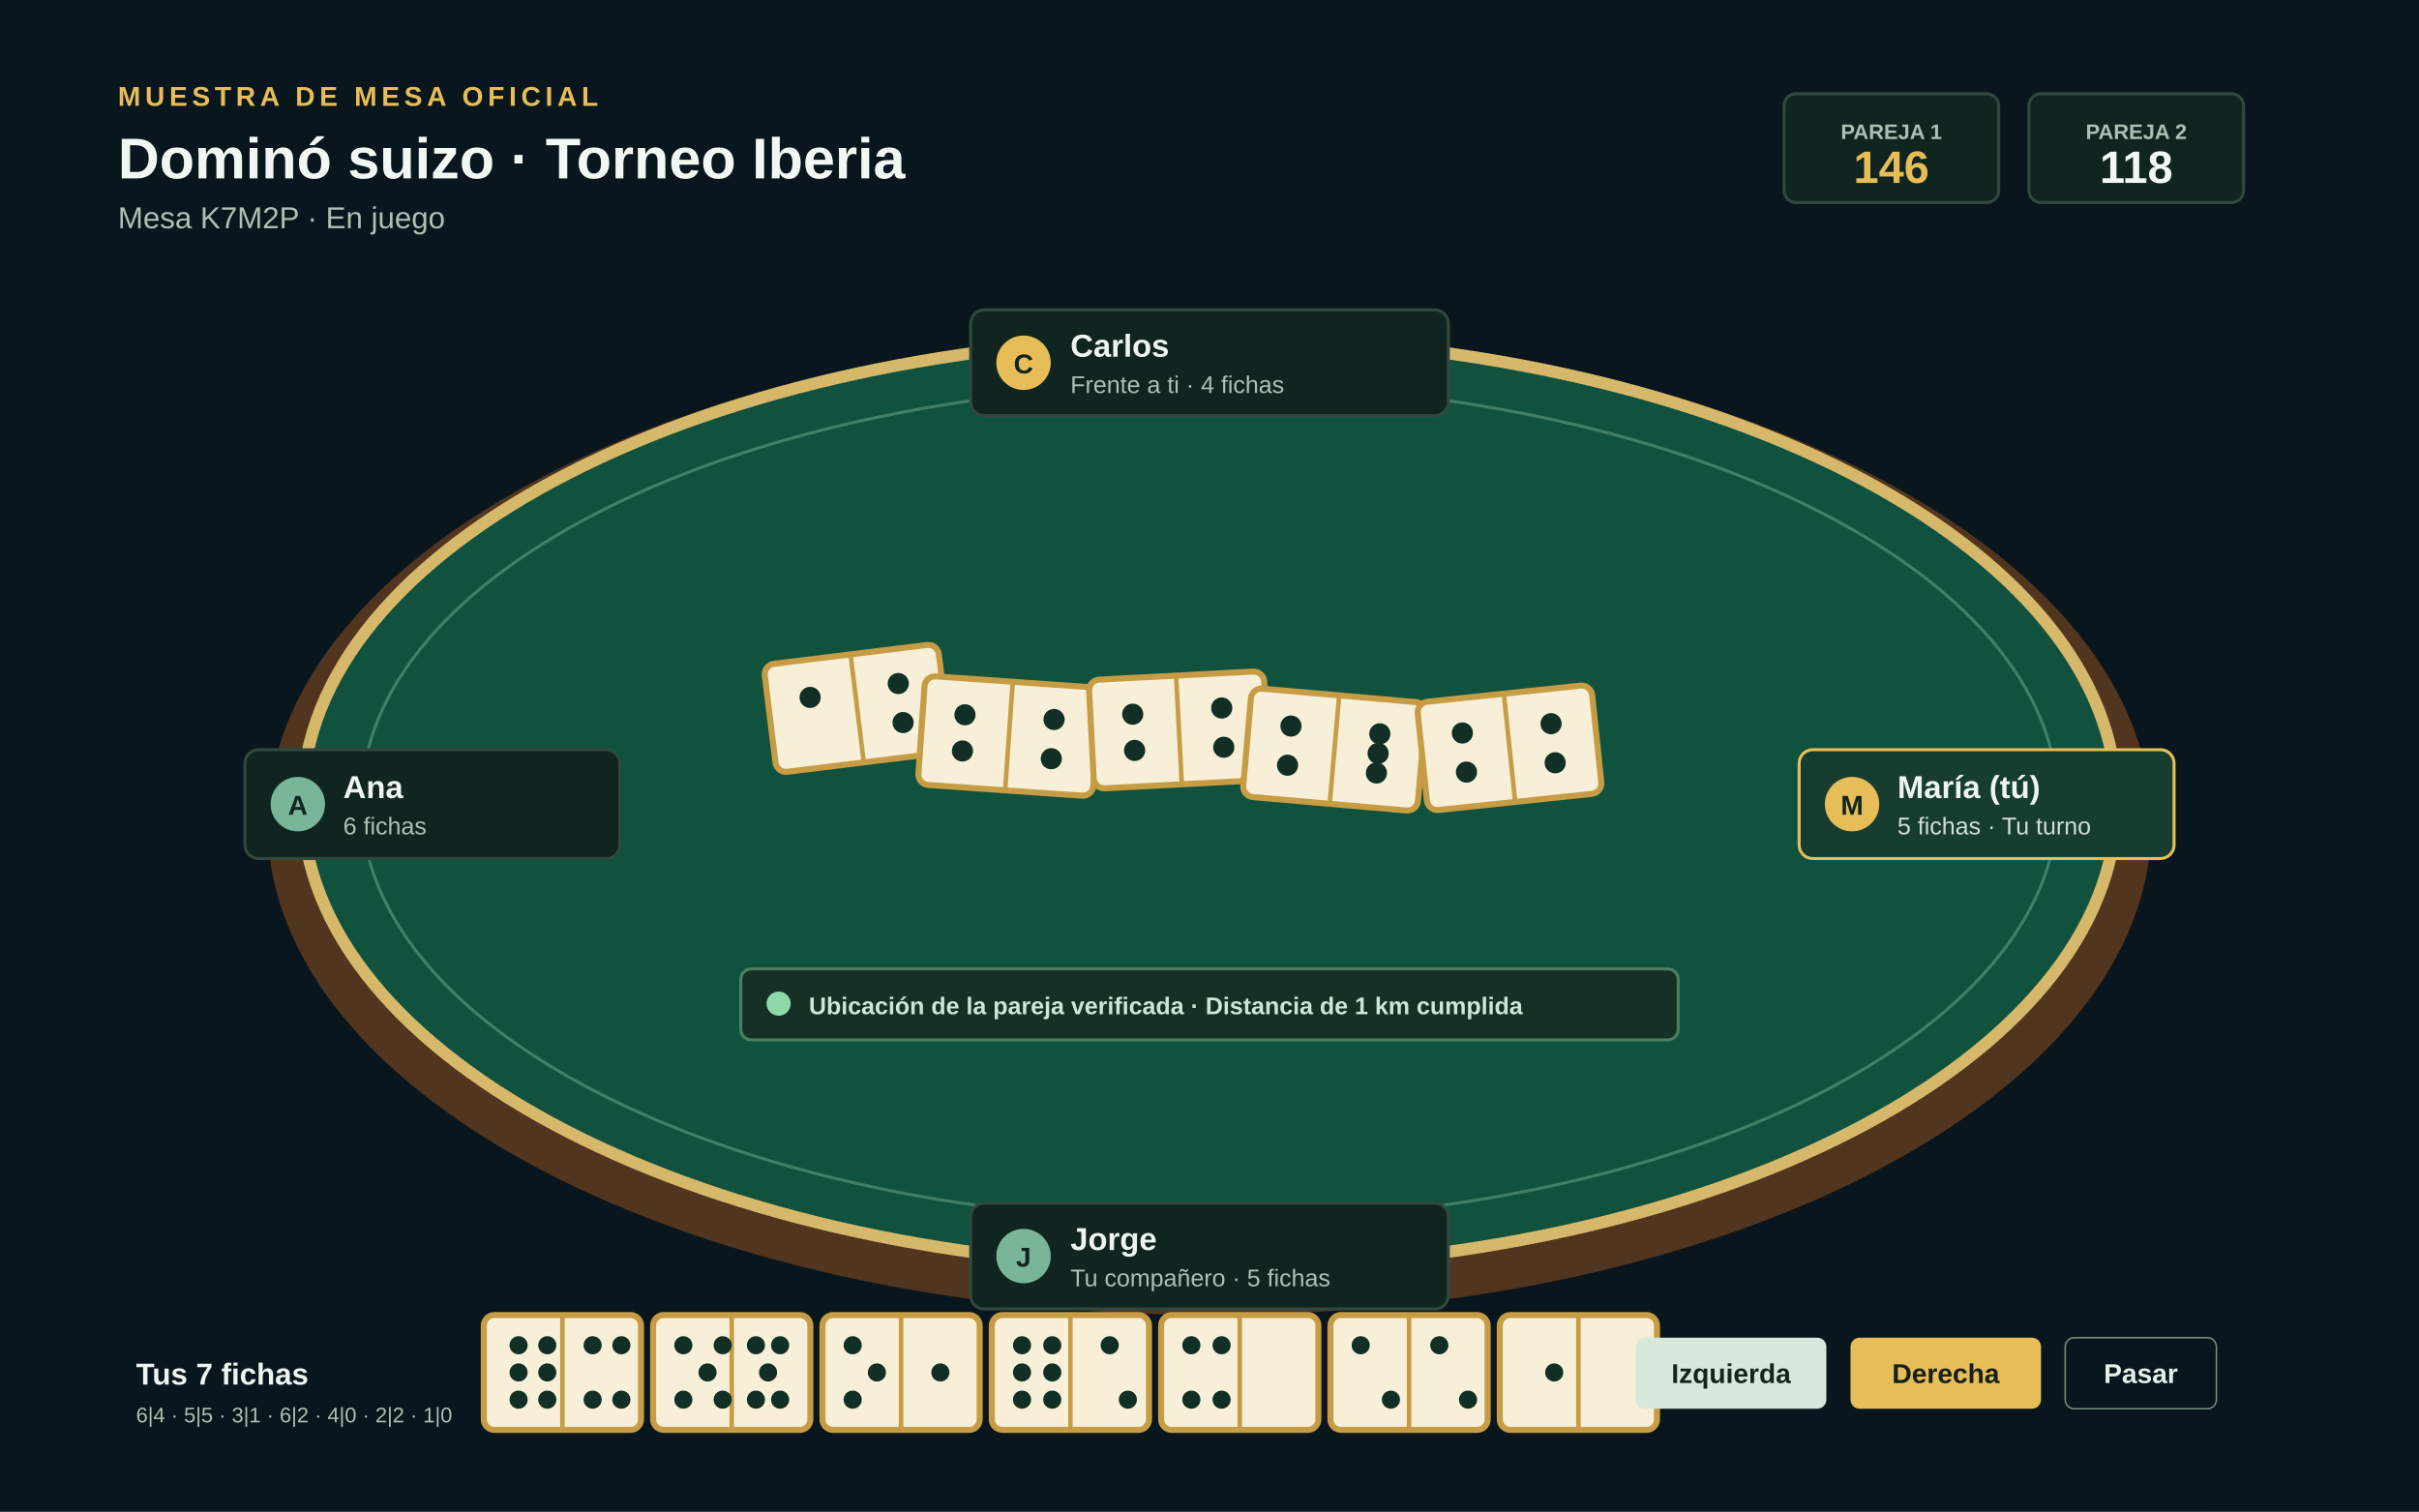
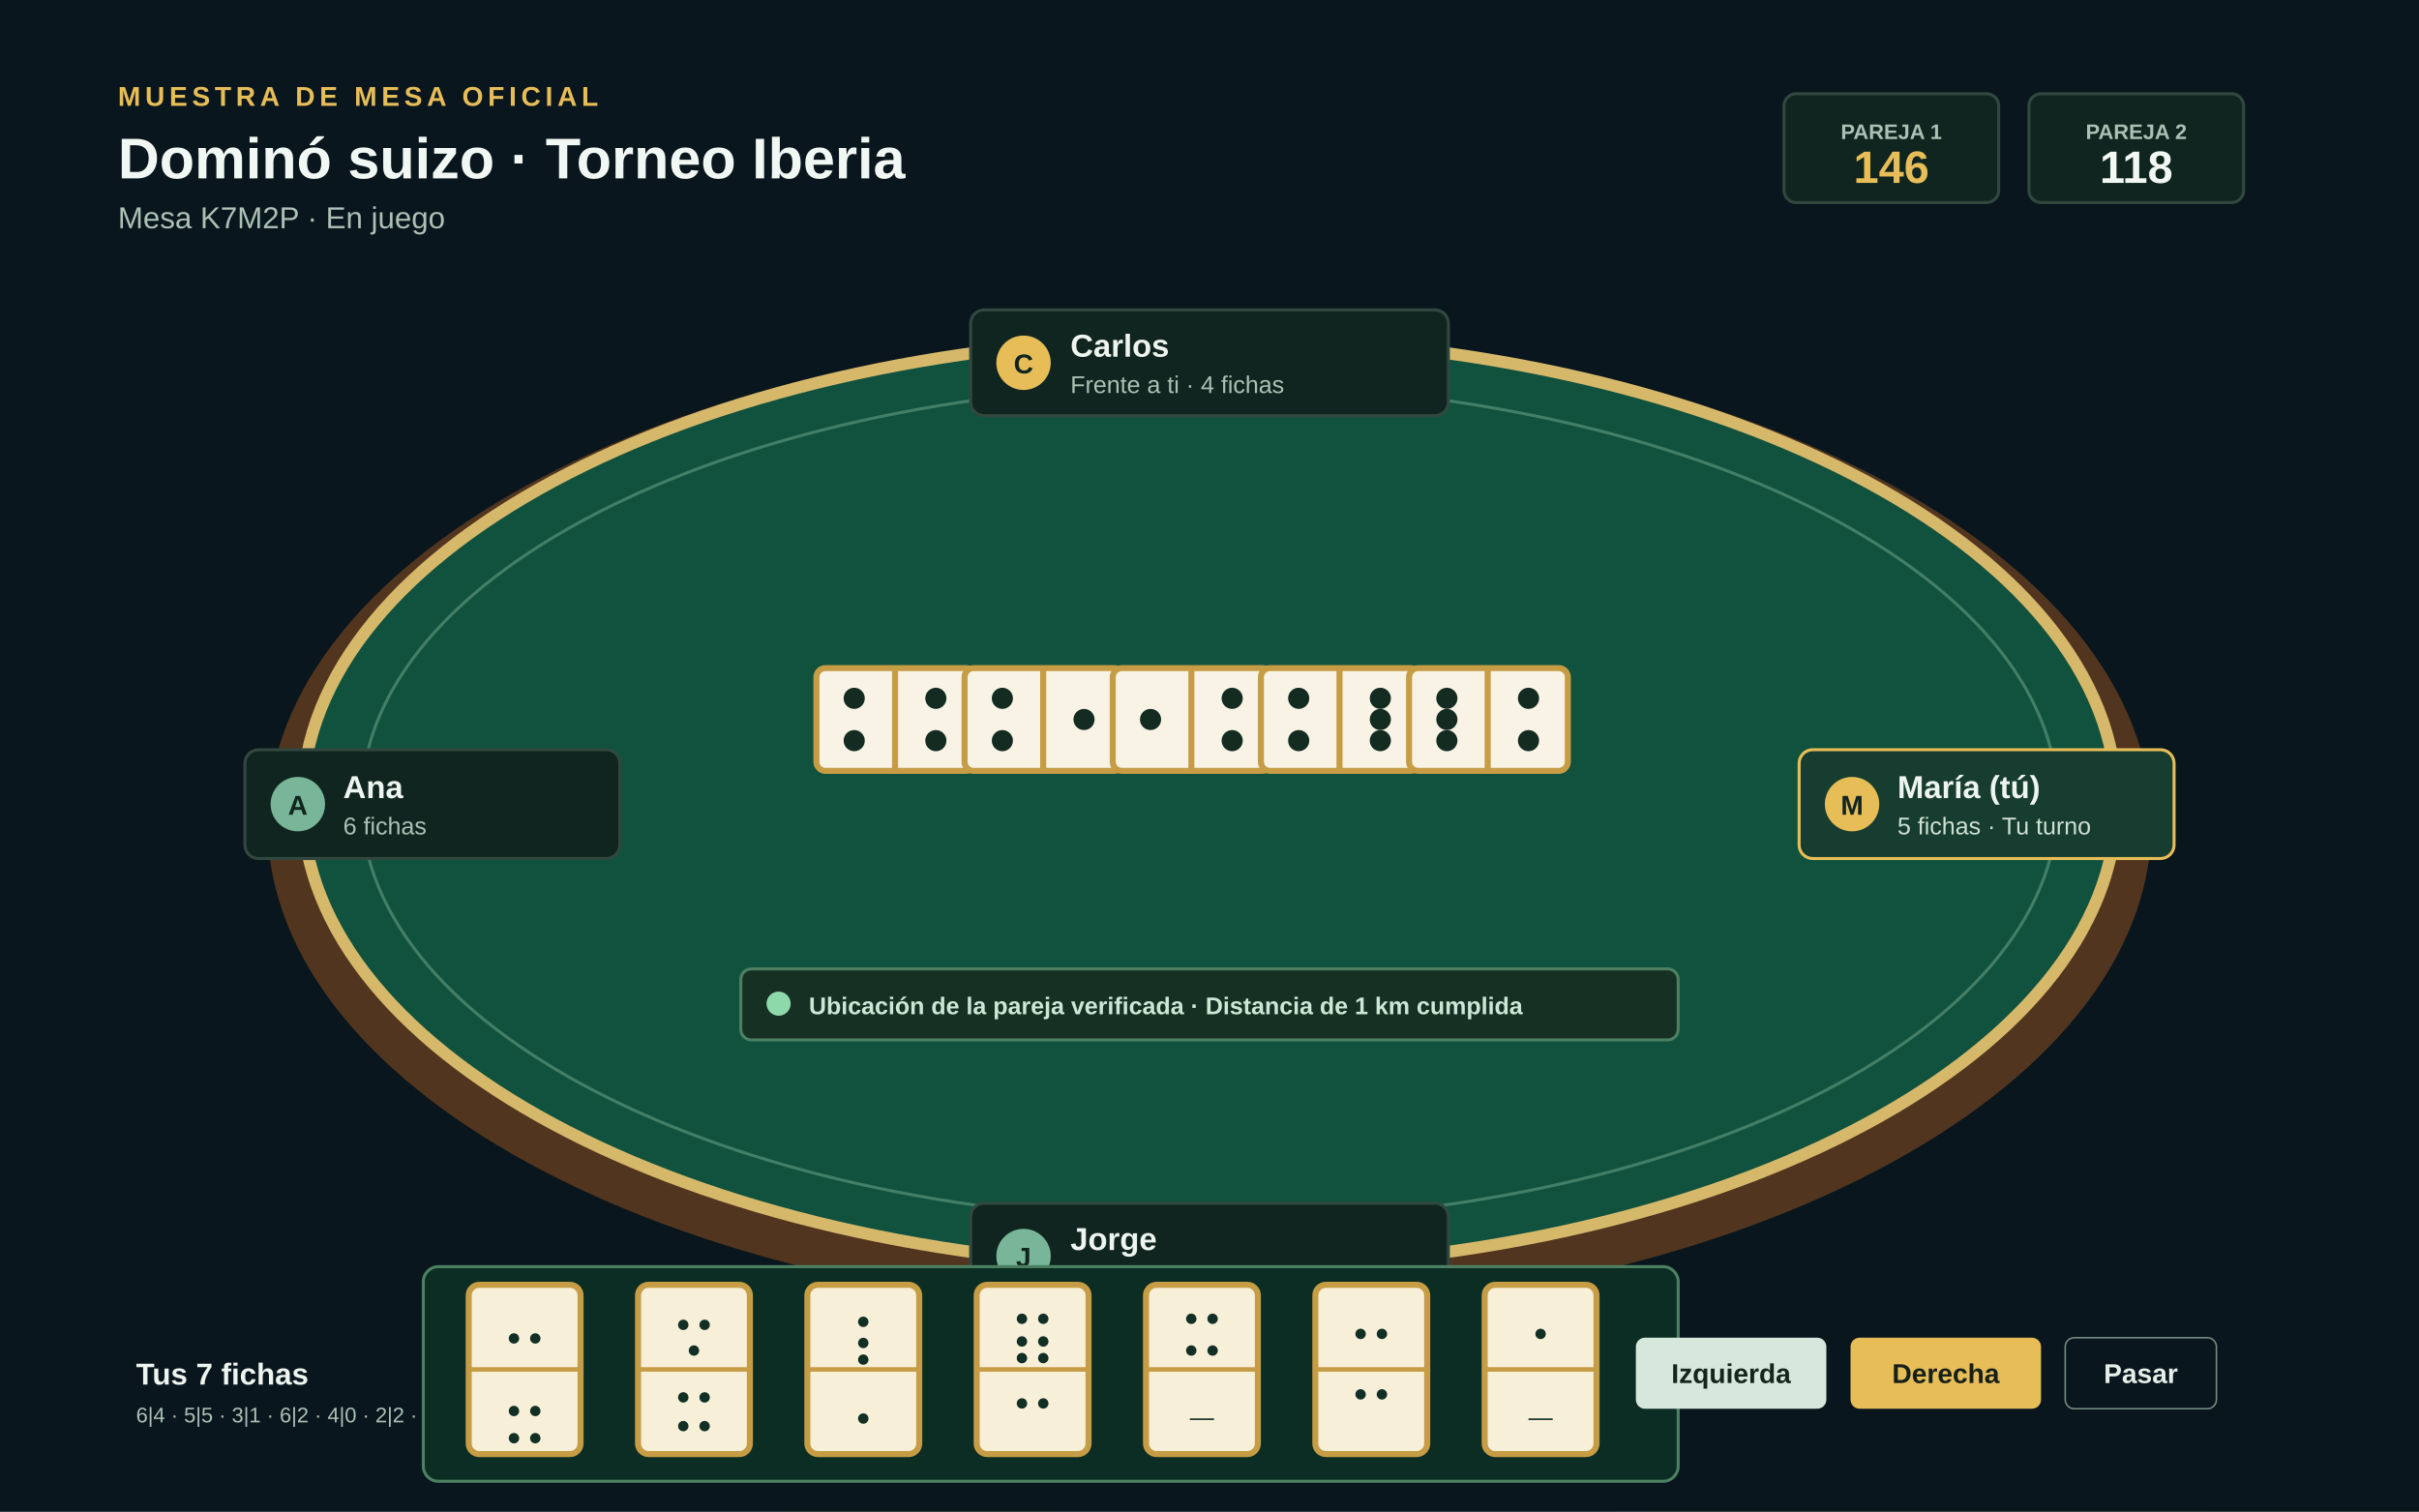
<svg xmlns="http://www.w3.org/2000/svg" width="1600" height="1000" viewBox="0 0 1600 1000" role="img" aria-labelledby="title description">
  <defs>
    <linearGradient id="bg" x1="0" y1="0" x2="1" y2="1">
      <stop stop-color="#09161d" />
      <stop offset="1" stop-color="#12382d" />
    </linearGradient>
    <filter id="shadow" x="-20%" y="-20%" width="140%" height="140%">
      <feDropShadow dx="0" dy="15" stdDeviation="16" flood-color="#020b08" flood-opacity=".55" />
    </filter>
  </defs>
  <rect width="1600" height="1000" fill="url(#bg)" />
  <path d="M0 800C330 670 500 980 810 810C1050 680 1280 800 1600 650V1000H0Z" fill="#06100d" fill-opacity=".5" />
  <g font-family="Arial, sans-serif">
    <text x="78" y="70" fill="#e7bd58" font-size="18" font-weight="700" letter-spacing="3">MUESTRA DE MESA OFICIAL</text>
    <text x="78" y="118" fill="#f1f7f3" font-size="38" font-weight="700">Dominó suizo · Torneo Iberia</text>
    <text x="78" y="151" fill="#acc1b5" font-size="20">Mesa K7M2P · En juego</text>
    <g transform="translate(1180 62)">
      <rect width="142" height="72" rx="8" fill="#10251f" stroke="#31483f" stroke-width="2" />
      <text x="71" y="30" text-anchor="middle" fill="#acc1b5" font-size="14" font-weight="700">PAREJA 1</text>
      <text x="71" y="59" text-anchor="middle" fill="#e7bd58" font-size="30" font-weight="700">146</text>
    </g>
    <g transform="translate(1342 62)">
      <rect width="142" height="72" rx="8" fill="#10251f" stroke="#31483f" stroke-width="2" />
      <text x="71" y="30" text-anchor="middle" fill="#acc1b5" font-size="14" font-weight="700">PAREJA 2</text>
      <text x="71" y="59" text-anchor="middle" fill="#f1f7f3" font-size="30" font-weight="700">118</text>
    </g>
    <g filter="url(#shadow)">
      <rect x="96" y="230" width="680" height="128" rx="9" fill="#10251f" stroke="#31483f" stroke-width="2" />
      <text x="132" y="277" fill="#acc1b5" font-size="19">PAREJA 1 · TU PAREJA</text>
      <text x="132" y="335" fill="#e7bd58" font-size="56" font-weight="700">146</text>
      <text x="255" y="335" fill="#acc1b5" font-size="25">/ 200</text>
      <rect x="824" y="230" width="680" height="128" rx="9" fill="#10251f" stroke="#31483f" stroke-width="2" />
      <text x="860" y="277" fill="#acc1b5" font-size="19">PAREJA 2</text>
      <text x="860" y="335" fill="#eef4ef" font-size="56" font-weight="700">118</text>
      <text x="983" y="335" fill="#acc1b5" font-size="25">/ 200</text>
    </g>
    <rect x="96" y="388" width="1408" height="58" rx="7" fill="#163024" stroke="#4d8062" stroke-width="2" />
    <circle cx="128" cy="417" r="11" fill="#8dd9aa" />
    <text x="154" y="425" fill="#cce8d5" font-size="20" font-weight="700">Ubicación de la pareja verificada · Distancia mínima de 1 km cumplida</text>
    <g font-size="20">
      <rect x="96" y="477" width="300" height="78" rx="7" fill="#173d30" stroke="#e7bd58" stroke-width="2" />
      <text x="120" y="511" fill="#eef4ef" font-weight="700">María (tú)</text>
      <text x="120" y="541" fill="#acc1b5">5 fichas</text>
      <rect x="430" y="477" width="300" height="78" rx="7" fill="#10251f" stroke="#31483f" stroke-width="2" />
      <text x="454" y="511" fill="#eef4ef" font-weight="700">Carlos</text>
      <text x="454" y="541" fill="#acc1b5">4 fichas</text>
      <rect x="764" y="477" width="300" height="78" rx="7" fill="#10251f" stroke="#31483f" stroke-width="2" />
      <text x="788" y="511" fill="#eef4ef" font-weight="700">Ana</text>
      <text x="788" y="541" fill="#acc1b5">6 fichas</text>
      <rect x="1098" y="477" width="406" height="78" rx="7" fill="#10251f" stroke="#31483f" stroke-width="2" />
      <text x="1122" y="511" fill="#eef4ef" font-weight="700">Jorge</text>
      <text x="1122" y="541" fill="#acc1b5">5 fichas</text>
    </g>
    <rect x="96" y="584" width="1408" height="222" rx="10" fill="#123c2e" stroke="#4d8062" stroke-width="2" />
    <text x="800" y="636" text-anchor="middle" fill="#cfe0d4" font-size="18" font-weight="700" letter-spacing="3">MESA DE JUEGO</text>
    <g transform="translate(520 666)" fill="#f7f0dc" stroke="#d6b86a" stroke-width="4">
      <g transform="rotate(-8 0 0)">
        <rect width="105" height="83" rx="7" />
        <path d="M52 0V83" />
        <circle cx="26" cy="28" r="8" fill="#153b30" />
        <circle cx="78" cy="28" r="8" fill="#153b30" />
        <circle cx="78" cy="55" r="8" fill="#153b30" />
      </g>
      <g transform="translate(99 0) rotate(5 0 0)">
        <rect width="105" height="83" rx="7" />
        <path d="M52 0V83" />
        <circle cx="26" cy="28" r="8" fill="#153b30" />
        <circle cx="26" cy="55" r="8" fill="#153b30" />
        <circle cx="78" cy="28" r="8" fill="#153b30" />
        <circle cx="78" cy="55" r="8" fill="#153b30" />
      </g>
      <g transform="translate(202 0) rotate(-4 0 0)">
        <rect width="105" height="83" rx="7" />
        <path d="M52 0V83" />
        <circle cx="26" cy="28" r="8" fill="#153b30" />
        <circle cx="26" cy="55" r="8" fill="#153b30" />
        <circle cx="78" cy="28" r="8" fill="#153b30" />
        <circle cx="78" cy="55" r="8" fill="#153b30" />
      </g>
      <g transform="translate(305 0) rotate(7 0 0)">
        <rect width="105" height="83" rx="7" />
        <path d="M52 0V83" />
        <circle cx="26" cy="28" r="8" fill="#153b30" />
        <circle cx="78" cy="28" r="8" fill="#153b30" />
        <circle cx="78" cy="55" r="8" fill="#153b30" />
      </g>
    </g>
    <text x="96" y="855" fill="#eef4ef" font-size="27" font-weight="700">Tus fichas</text>
    <text x="250" y="855" fill="#acc1b5" font-size="19">Selecciona una ficha y elige el extremo</text>
    <g transform="translate(96 878)" fill="#f7f0dc" stroke="#d6b86a" stroke-width="3">
      <g>
        <rect width="82" height="92" rx="7" />
        <path d="M0 46H82" />
        <circle cx="41" cy="23" r="7" fill="#153b30" />
        <circle cx="22" cy="69" r="7" fill="#153b30" />
        <circle cx="60" cy="69" r="7" fill="#153b30" />
      </g>
      <g transform="translate(99 0)">
        <rect width="82" height="92" rx="7" />
        <path d="M0 46H82" />
        <circle cx="22" cy="23" r="7" fill="#153b30" />
        <circle cx="60" cy="23" r="7" fill="#153b30" />
        <circle cx="22" cy="69" r="7" fill="#153b30" />
        <circle cx="60" cy="69" r="7" fill="#153b30" />
      </g>
      <g transform="translate(198 0)">
        <rect width="82" height="92" rx="7" />
        <path d="M0 46H82" />
        <circle cx="22" cy="23" r="7" fill="#153b30" />
        <circle cx="60" cy="23" r="7" fill="#153b30" />
        <circle cx="41" cy="69" r="7" fill="#153b30" />
      </g>
      <g transform="translate(297 0)">
        <rect width="82" height="92" rx="7" />
        <path d="M0 46H82" />
        <circle cx="41" cy="23" r="7" fill="#153b30" />
        <circle cx="22" cy="69" r="7" fill="#153b30" />
        <circle cx="41" cy="69" r="7" fill="#153b30" />
        <circle cx="60" cy="69" r="7" fill="#153b30" />
      </g>
    </g>
    <g font-size="19" font-weight="700">
      <rect x="1082" y="866" width="132" height="48" rx="6" fill="#d6e7dc" />
      <text x="1148" y="897" text-anchor="middle" fill="#14251b">Izquierda</text>
      <rect x="1230" y="866" width="140" height="48" rx="6" fill="#e7bd58" />
      <text x="1300" y="897" text-anchor="middle" fill="#162019">Derecha</text>
      <rect x="1386" y="866" width="118" height="48" rx="6" fill="none" stroke="#769081" />
      <text x="1445" y="897" text-anchor="middle" fill="#e5eee7">Pasar</text>
    </g>
    <g>
      <rect width="1600" height="1000" fill="#09161d" />
      <text x="78" y="70" fill="#e7bd58" font-size="18" font-weight="700" letter-spacing="3">MUESTRA DE MESA OFICIAL</text>
      <text x="78" y="118" fill="#f1f7f3" font-size="38" font-weight="700">Dominó suizo · Torneo Iberia</text>
      <text x="78" y="151" fill="#acc1b5" font-size="20">Mesa K7M2P · En juego</text>
      <g transform="translate(1180 62)">
        <rect width="142" height="72" rx="8" fill="#10251f" stroke="#31483f" stroke-width="2" />
        <text x="71" y="30" text-anchor="middle" fill="#acc1b5" font-size="14" font-weight="700">PAREJA 1</text>
        <text x="71" y="59" text-anchor="middle" fill="#e7bd58" font-size="30" font-weight="700">146</text>
      </g>
      <g transform="translate(1342 62)">
        <rect width="142" height="72" rx="8" fill="#10251f" stroke="#31483f" stroke-width="2" />
        <text x="71" y="30" text-anchor="middle" fill="#acc1b5" font-size="14" font-weight="700">PAREJA 2</text>
        <text x="71" y="59" text-anchor="middle" fill="#f1f7f3" font-size="30" font-weight="700">118</text>
      </g>
      <ellipse cx="800" cy="545" rx="623" ry="325" fill="#51351f" />
      <ellipse cx="800" cy="531" rx="600" ry="308" fill="#10523e" stroke="#d6b86a" stroke-width="8" />
      <ellipse cx="800" cy="531" rx="561" ry="277" fill="none" stroke="#76ad8e" stroke-opacity=".5" stroke-width="2" />
      <g transform="translate(642 205)">
        <rect width="316" height="70" rx="9" fill="#10251f" stroke="#31483f" stroke-width="2" />
        <circle cx="35" cy="35" r="18" fill="#e7bd58" />
        <text x="35" y="42" text-anchor="middle" fill="#10251f" font-size="18" font-weight="700">C</text>
        <text x="66" y="31" fill="#eef4ef" font-size="21" font-weight="700">Carlos</text>
        <text x="66" y="55" fill="#acc1b5" font-size="16">Frente a ti · 4 fichas</text>
      </g>
      <g transform="translate(162 496)">
        <rect width="248" height="72" rx="9" fill="#10251f" stroke="#31483f" stroke-width="2" />
        <circle cx="35" cy="36" r="18" fill="#79b699" />
        <text x="35" y="43" text-anchor="middle" fill="#10251f" font-size="18" font-weight="700">A</text>
        <text x="65" y="32" fill="#eef4ef" font-size="21" font-weight="700">Ana</text>
        <text x="65" y="56" fill="#acc1b5" font-size="16">6 fichas</text>
      </g>
      <g transform="translate(1190 496)">
        <rect width="248" height="72" rx="9" fill="#173d30" stroke="#e7bd58" stroke-width="2" />
        <circle cx="35" cy="36" r="18" fill="#e7bd58" />
        <text x="35" y="43" text-anchor="middle" fill="#10251f" font-size="18" font-weight="700">M</text>
        <text x="65" y="32" fill="#eef4ef" font-size="21" font-weight="700">María (tú)</text>
        <text x="65" y="56" fill="#cfe0d4" font-size="16">5 fichas · Tu turno</text>
      </g>
      <g transform="translate(642 796)">
        <rect width="316" height="70" rx="9" fill="#10251f" stroke="#31483f" stroke-width="2" />
        <circle cx="35" cy="35" r="18" fill="#79b699" />
        <text x="35" y="42" text-anchor="middle" fill="#10251f" font-size="18" font-weight="700">J</text>
        <text x="66" y="31" fill="#eef4ef" font-size="21" font-weight="700">Jorge</text>
        <text x="66" y="55" fill="#acc1b5" font-size="16">Tu compañero · 5 fichas</text>
      </g>
-       <g transform="translate(505 440) rotate(-7)">
-         <rect width="116" height="72" rx="7" fill="#f7efd8" stroke="#c69c44" stroke-width="4" />
-         <path d="M58 0V72" stroke="#c69c44" stroke-width="3" />
-         <circle cx="28" cy="25" r="7" fill="#112f25" />
-         <circle cx="87" cy="23" r="7" fill="#112f25" />
-         <circle cx="87" cy="49" r="7" fill="#112f25" />
-       </g>
-       <g transform="translate(612 447) rotate(4)">
-         <rect width="116" height="72" rx="7" fill="#f7efd8" stroke="#c69c44" stroke-width="4" />
-         <path d="M58 0V72" stroke="#c69c44" stroke-width="3" />
-         <circle cx="28" cy="24" r="7" fill="#112f25" />
-         <circle cx="28" cy="48" r="7" fill="#112f25" />
-         <circle cx="87" cy="23" r="7" fill="#112f25" />
-         <circle cx="87" cy="49" r="7" fill="#112f25" />
-       </g>
-       <g transform="translate(720 450) rotate(-3)">
-         <rect width="116" height="72" rx="7" fill="#f7efd8" stroke="#c69c44" stroke-width="4" />
-         <path d="M58 0V72" stroke="#c69c44" stroke-width="3" />
-         <circle cx="28" cy="24" r="7" fill="#112f25" />
-         <circle cx="28" cy="48" r="7" fill="#112f25" />
-         <circle cx="87" cy="23" r="7" fill="#112f25" />
-         <circle cx="87" cy="49" r="7" fill="#112f25" />
-       </g>
-       <g transform="translate(828 455) rotate(5)">
-         <rect width="116" height="72" rx="7" fill="#f7efd8" stroke="#c69c44" stroke-width="4" />
-         <path d="M58 0V72" stroke="#c69c44" stroke-width="3" />
-         <circle cx="28" cy="23" r="7" fill="#112f25" />
-         <circle cx="28" cy="49" r="7" fill="#112f25" />
-         <circle cx="87" cy="23" r="7" fill="#112f25" />
-         <circle cx="87" cy="36" r="7" fill="#112f25" />
-         <circle cx="87" cy="49" r="7" fill="#112f25" />
-       </g>
-       <g transform="translate(937 465) rotate(-6)">
-         <rect width="116" height="72" rx="7" fill="#f7efd8" stroke="#c69c44" stroke-width="4" />
-         <path d="M58 0V72" stroke="#c69c44" stroke-width="3" />
-         <circle cx="28" cy="23" r="7" fill="#112f25" />
-         <circle cx="28" cy="49" r="7" fill="#112f25" />
-         <circle cx="87" cy="23" r="7" fill="#112f25" />
-         <circle cx="87" cy="49" r="7" fill="#112f25" />
+       <g transform="translate(545 380) rotate(-7)">
+         <rect width="72" height="116" rx="7" fill="#f7efd8" stroke="#c69c44" stroke-width="4" />
+         <path d="M0 58H72" stroke="#c69c44" stroke-width="3" />
+         <circle cx="22" cy="22" r="7" fill="#112f25" />
+         <circle cx="50" cy="22" r="7" fill="#112f25" />
+         <circle cx="36" cy="86" r="7" fill="#112f25" />
+       </g>
+       <g transform="translate(640 400) rotate(4)">
+         <rect width="72" height="116" rx="7" fill="#f7efd8" stroke="#c69c44" stroke-width="4" />
+         <path d="M0 58H72" stroke="#c69c44" stroke-width="3" />
+         <circle cx="22" cy="22" r="7" fill="#112f25" />
+         <circle cx="50" cy="22" r="7" fill="#112f25" />
+         <circle cx="22" cy="86" r="7" fill="#112f25" />
+         <circle cx="50" cy="86" r="7" fill="#112f25" />
+       </g>
+       <g transform="translate(735 392) rotate(-3)">
+         <rect width="72" height="116" rx="7" fill="#f7efd8" stroke="#c69c44" stroke-width="4" />
+         <path d="M0 58H72" stroke="#c69c44" stroke-width="3" />
+         <circle cx="36" cy="22" r="7" fill="#112f25" />
+         <circle cx="22" cy="86" r="7" fill="#112f25" />
+         <circle cx="50" cy="86" r="7" fill="#112f25" />
+       </g>
+       <g transform="translate(830 407) rotate(5)">
+         <rect width="72" height="116" rx="7" fill="#f7efd8" stroke="#c69c44" stroke-width="4" />
+         <path d="M0 58H72" stroke="#c69c44" stroke-width="3" />
+         <circle cx="22" cy="22" r="7" fill="#112f25" />
+         <circle cx="50" cy="22" r="7" fill="#112f25" />
+         <circle cx="22" cy="86" r="7" fill="#112f25" />
+         <circle cx="36" cy="72" r="7" fill="#112f25" />
+         <circle cx="50" cy="86" r="7" fill="#112f25" />
+       </g>
+       <g transform="translate(925 410) rotate(-6)">
+         <rect width="72" height="116" rx="7" fill="#f7efd8" stroke="#c69c44" stroke-width="4" />
+         <path d="M0 58H72" stroke="#c69c44" stroke-width="3" />
+         <circle cx="22" cy="22" r="7" fill="#112f25" />
+         <circle cx="50" cy="22" r="7" fill="#112f25" />
+         <circle cx="22" cy="86" r="7" fill="#112f25" />
+         <circle cx="50" cy="86" r="7" fill="#112f25" />
+       </g>
+       <rect x="475" y="350" width="630" height="220" rx="18" fill="#10523e" />
+       <g fill="#f8f3e5" stroke="#c69c44" stroke-width="4">
+         <g transform="translate(540 442)">
+           <rect width="105" height="68" rx="6" />
+           <path d="M52 0V68" />
+           <circle cx="25" cy="20" r="7" fill="#142b22" stroke="none" />
+           <circle cx="25" cy="48" r="7" fill="#142b22" stroke="none" />
+           <circle cx="79" cy="20" r="7" fill="#142b22" stroke="none" />
+           <circle cx="79" cy="48" r="7" fill="#142b22" stroke="none" />
+         </g>
+         <g transform="translate(638 442)">
+           <rect width="105" height="68" rx="6" />
+           <path d="M52 0V68" />
+           <circle cx="25" cy="20" r="7" fill="#142b22" stroke="none" />
+           <circle cx="25" cy="48" r="7" fill="#142b22" stroke="none" />
+           <circle cx="79" cy="34" r="7" fill="#142b22" stroke="none" />
+         </g>
+         <g transform="translate(736 442)">
+           <rect width="105" height="68" rx="6" />
+           <path d="M52 0V68" />
+           <circle cx="25" cy="34" r="7" fill="#142b22" stroke="none" />
+           <circle cx="79" cy="20" r="7" fill="#142b22" stroke="none" />
+           <circle cx="79" cy="48" r="7" fill="#142b22" stroke="none" />
+         </g>
+         <g transform="translate(834 442)">
+           <rect width="105" height="68" rx="6" />
+           <path d="M52 0V68" />
+           <circle cx="25" cy="20" r="7" fill="#142b22" stroke="none" />
+           <circle cx="25" cy="48" r="7" fill="#142b22" stroke="none" />
+           <circle cx="79" cy="20" r="7" fill="#142b22" stroke="none" />
+           <circle cx="79" cy="34" r="7" fill="#142b22" stroke="none" />
+           <circle cx="79" cy="48" r="7" fill="#142b22" stroke="none" />
+         </g>
+         <g transform="translate(932 442)">
+           <rect width="105" height="68" rx="6" />
+           <path d="M52 0V68" />
+           <circle cx="25" cy="20" r="7" fill="#142b22" stroke="none" />
+           <circle cx="25" cy="34" r="7" fill="#142b22" stroke="none" />
+           <circle cx="25" cy="48" r="7" fill="#142b22" stroke="none" />
+           <circle cx="79" cy="20" r="7" fill="#142b22" stroke="none" />
+           <circle cx="79" cy="48" r="7" fill="#142b22" stroke="none" />
+         </g>
      </g>
      <g transform="translate(490 641)">
        <rect width="620" height="47" rx="7" fill="#163024" stroke="#4d8062" stroke-width="2" />
        <circle cx="25" cy="23" r="8" fill="#8dd9aa" />
        <text x="45" y="30" fill="#cce8d5" font-size="16" font-weight="700">Ubicación de la pareja verificada · Distancia de 1 km cumplida</text>
      </g>
      <text x="90" y="916" fill="#eef4ef" font-size="20" font-weight="700">Tus 7 fichas</text>
      <text x="90" y="941" fill="#acc1b5" font-size="14">6|4 · 5|5 · 3|1 · 6|2 · 4|0 · 2|2 · 1|0</text>
-       <g transform="translate(320 870)" fill="#f7efd8" stroke="#c69c44" stroke-width="4">
-         <rect width="104" height="76" rx="7" />
-         <path d="M52 0V76" stroke="#c69c44" stroke-width="3" />
-         <g fill="#112f25" stroke="none">
-           <circle cx="23" cy="20" r="6" />
-           <circle cx="23" cy="38" r="6" />
-           <circle cx="23" cy="56" r="6" />
-           <circle cx="42" cy="20" r="6" />
-           <circle cx="42" cy="38" r="6" />
-           <circle cx="42" cy="56" r="6" />
-           <circle cx="72" cy="20" r="6" />
-           <circle cx="72" cy="56" r="6" />
-           <circle cx="91" cy="20" r="6" />
-           <circle cx="91" cy="56" r="6" />
+       <g transform="translate(320 850)" fill="#f7efd8" stroke="#c69c44" stroke-width="4">
+         <rect width="72" height="112" rx="7" />
+         <path d="M0 56H72" stroke="#c69c44" stroke-width="3" />
+         <g fill="#112f25" stroke="none">
+           <circle cx="20" cy="17" r="6" />
+           <circle cx="20" cy="39" r="6" />
+           <circle cx="20" cy="51" r="6" />
+           <circle cx="52" cy="17" r="6" />
+           <circle cx="52" cy="39" r="6" />
+           <circle cx="52" cy="51" r="6" />
+           <circle cx="20" cy="72" r="6" />
+           <circle cx="52" cy="72" r="6" />
+           <circle cx="20" cy="96" r="6" />
+           <circle cx="52" cy="96" r="6" />
        </g>
      </g>
      <g transform="translate(432 870)" fill="#f7efd8" stroke="#c69c44" stroke-width="4">
        <rect width="104" height="76" rx="7" />
        <path d="M52 0V76" stroke="#c69c44" stroke-width="3" />
        <g fill="#112f25" stroke="none">
          <circle cx="20" cy="20" r="6" />
          <circle cx="20" cy="56" r="6" />
          <circle cx="36" cy="38" r="6" />
          <circle cx="46" cy="20" r="6" />
          <circle cx="46" cy="56" r="6" />
          <circle cx="68" cy="20" r="6" />
          <circle cx="68" cy="56" r="6" />
          <circle cx="84" cy="20" r="6" />
          <circle cx="84" cy="56" r="6" />
          <circle cx="76" cy="38" r="6" />
        </g>
      </g>
      <g transform="translate(544 870)" fill="#f7efd8" stroke="#c69c44" stroke-width="4">
        <rect width="104" height="76" rx="7" />
        <path d="M52 0V76" stroke="#c69c44" stroke-width="3" />
        <g fill="#112f25" stroke="none">
          <circle cx="20" cy="20" r="6" />
          <circle cx="36" cy="38" r="6" />
          <circle cx="20" cy="56" r="6" />
          <circle cx="78" cy="38" r="6" />
        </g>
      </g>
      <g transform="translate(656 870)" fill="#f7efd8" stroke="#c69c44" stroke-width="4">
        <rect width="104" height="76" rx="7" />
        <path d="M52 0V76" stroke="#c69c44" stroke-width="3" />
        <g fill="#112f25" stroke="none">
          <circle cx="20" cy="20" r="6" />
          <circle cx="20" cy="38" r="6" />
          <circle cx="20" cy="56" r="6" />
          <circle cx="40" cy="20" r="6" />
          <circle cx="40" cy="38" r="6" />
          <circle cx="40" cy="56" r="6" />
          <circle cx="78" cy="20" r="6" />
          <circle cx="90" cy="56" r="6" />
        </g>
      </g>
      <g transform="translate(768 870)" fill="#f7efd8" stroke="#c69c44" stroke-width="4">
        <rect width="104" height="76" rx="7" />
        <path d="M52 0V76" stroke="#c69c44" stroke-width="3" />
        <g fill="#112f25" stroke="none">
          <circle cx="20" cy="20" r="6" />
          <circle cx="20" cy="56" r="6" />
          <circle cx="40" cy="20" r="6" />
          <circle cx="40" cy="56" r="6" />
        </g>
      </g>
      <g transform="translate(880 870)" fill="#f7efd8" stroke="#c69c44" stroke-width="4">
        <rect width="104" height="76" rx="7" />
        <path d="M52 0V76" stroke="#c69c44" stroke-width="3" />
        <g fill="#112f25" stroke="none">
          <circle cx="20" cy="20" r="6" />
          <circle cx="40" cy="56" r="6" />
          <circle cx="72" cy="20" r="6" />
          <circle cx="91" cy="56" r="6" />
        </g>
      </g>
      <g transform="translate(992 870)" fill="#f7efd8" stroke="#c69c44" stroke-width="4">
        <rect width="104" height="76" rx="7" />
        <path d="M52 0V76" stroke="#c69c44" stroke-width="3" />
        <g fill="#112f25" stroke="none">
          <circle cx="36" cy="38" r="6" />
        </g>
      </g>
+       <rect x="280" y="838" width="830" height="142" rx="10" fill="#0b2d23" stroke="#4d8062" stroke-width="2" />
+       <g fill="#f7efd8" stroke="#c69c44" stroke-width="4" font-family="Arial, sans-serif" font-size="16" text-anchor="middle">
+         <g transform="translate(310 850)">
+           <rect width="74" height="112" rx="7" />
+           <path d="M0 56H74" stroke="#c69c44" stroke-width="3" />
+           <text x="37" y="40" fill="#112f25" stroke="none">● ●</text>
+           <text x="37" y="88" fill="#112f25" stroke="none">● ●</text>
+           <text x="37" y="106" fill="#112f25" stroke="none">● ●</text>
+         </g>
+         <g transform="translate(422 850)">
+           <rect width="74" height="112" rx="7" />
+           <path d="M0 56H74" stroke="#c69c44" stroke-width="3" />
+           <text x="37" y="31" fill="#112f25" stroke="none">● ●</text>
+           <text x="37" y="48" fill="#112f25" stroke="none">●</text>
+           <text x="37" y="79" fill="#112f25" stroke="none">● ●</text>
+           <text x="37" y="98" fill="#112f25" stroke="none">● ●</text>
+         </g>
+         <g transform="translate(534 850)">
+           <rect width="74" height="112" rx="7" />
+           <path d="M0 56H74" stroke="#c69c44" stroke-width="3" />
+           <text x="37" y="29" fill="#112f25" stroke="none">●</text>
+           <text x="37" y="43" fill="#112f25" stroke="none">●</text>
+           <text x="37" y="54" fill="#112f25" stroke="none">●</text>
+           <text x="37" y="93" fill="#112f25" stroke="none">●</text>
+         </g>
+         <g transform="translate(646 850)">
+           <rect width="74" height="112" rx="7" />
+           <path d="M0 56H74" stroke="#c69c44" stroke-width="3" />
+           <text x="37" y="27" fill="#112f25" stroke="none">● ●</text>
+           <text x="37" y="42" fill="#112f25" stroke="none">● ●</text>
+           <text x="37" y="53" fill="#112f25" stroke="none">● ●</text>
+           <text x="37" y="83" fill="#112f25" stroke="none">● ●</text>
+         </g>
+         <g transform="translate(758 850)">
+           <rect width="74" height="112" rx="7" />
+           <path d="M0 56H74" stroke="#c69c44" stroke-width="3" />
+           <text x="37" y="27" fill="#112f25" stroke="none">● ●</text>
+           <text x="37" y="48" fill="#112f25" stroke="none">● ●</text>
+           <text x="37" y="93" fill="#112f25" stroke="none">—</text>
+         </g>
+         <g transform="translate(870 850)">
+           <rect width="74" height="112" rx="7" />
+           <path d="M0 56H74" stroke="#c69c44" stroke-width="3" />
+           <text x="37" y="37" fill="#112f25" stroke="none">● ●</text>
+           <text x="37" y="77" fill="#112f25" stroke="none">● ●</text>
+         </g>
+         <g transform="translate(982 850)">
+           <rect width="74" height="112" rx="7" />
+           <path d="M0 56H74" stroke="#c69c44" stroke-width="3" />
+           <text x="37" y="37" fill="#112f25" stroke="none">●</text>
+           <text x="37" y="93" fill="#112f25" stroke="none">—</text>
+         </g>
+       </g>
      <g transform="translate(1082 885)" font-size="18" font-weight="700">
        <rect width="126" height="47" rx="6" fill="#d6e7dc" />
        <text x="63" y="30" text-anchor="middle" fill="#14251b">Izquierda</text>
        <rect x="142" width="126" height="47" rx="6" fill="#e7bd58" />
        <text x="205" y="30" text-anchor="middle" fill="#162019">Derecha</text>
        <rect x="284" width="100" height="47" rx="6" fill="none" stroke="#769081" />
        <text x="334" y="30" text-anchor="middle" fill="#e5eee7">Pasar</text>
      </g>
    </g>
  </g>
</svg>
